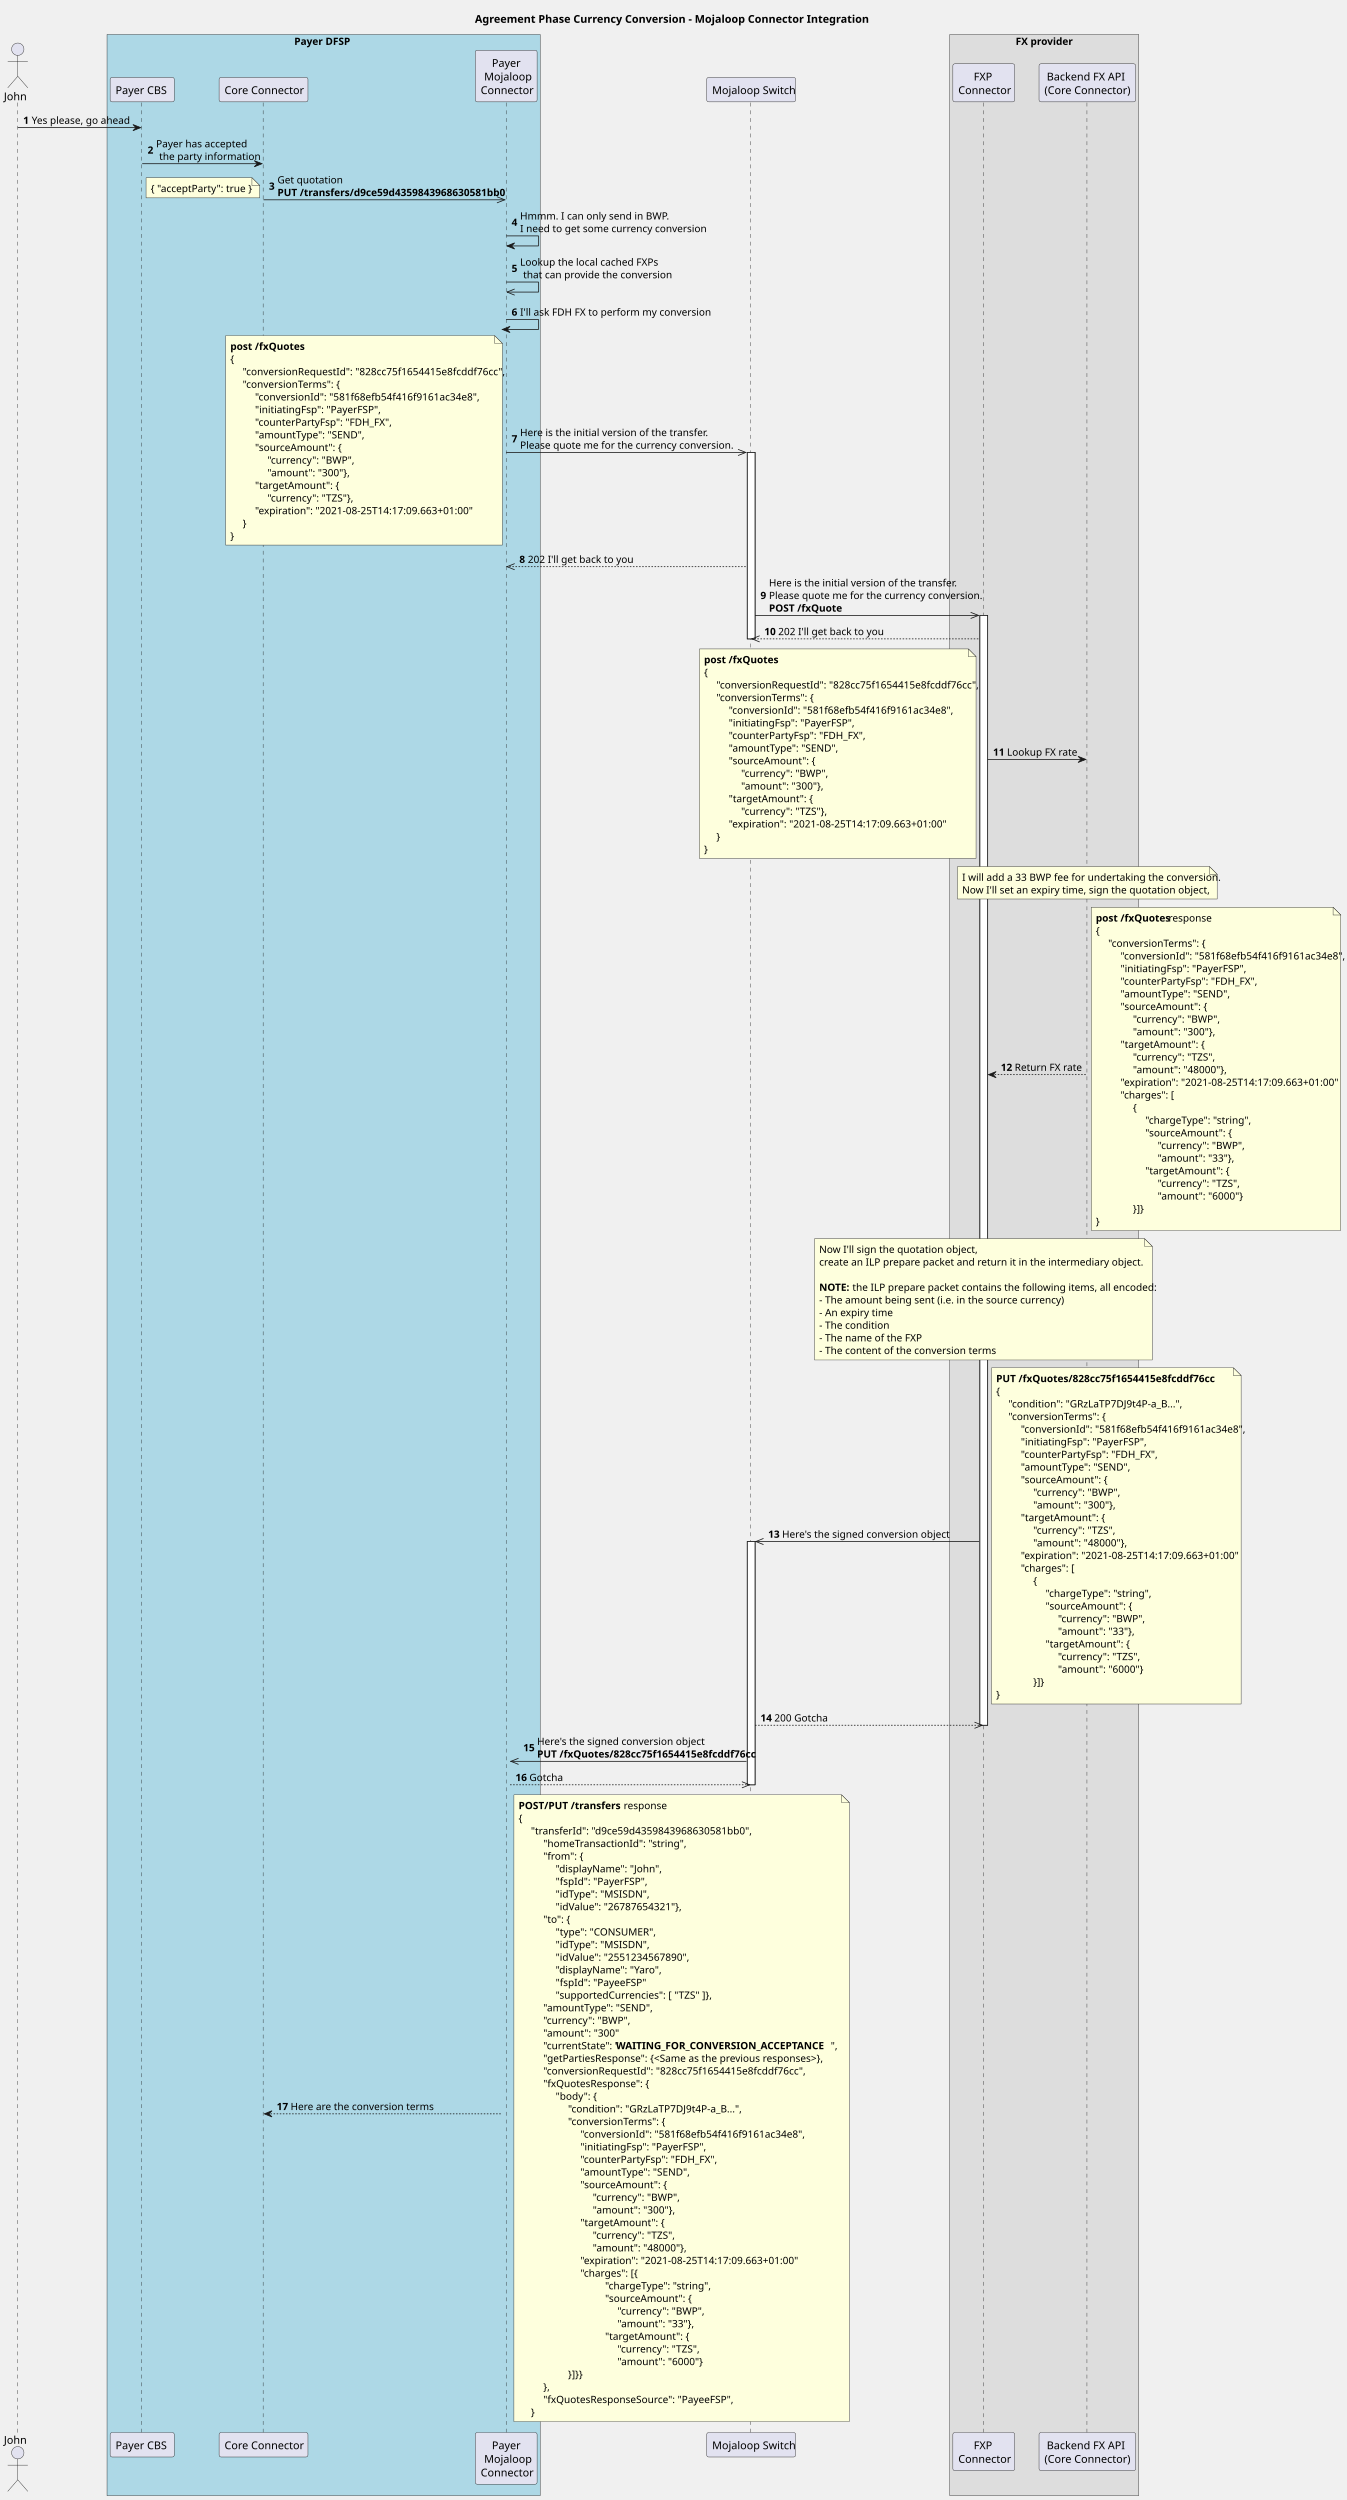
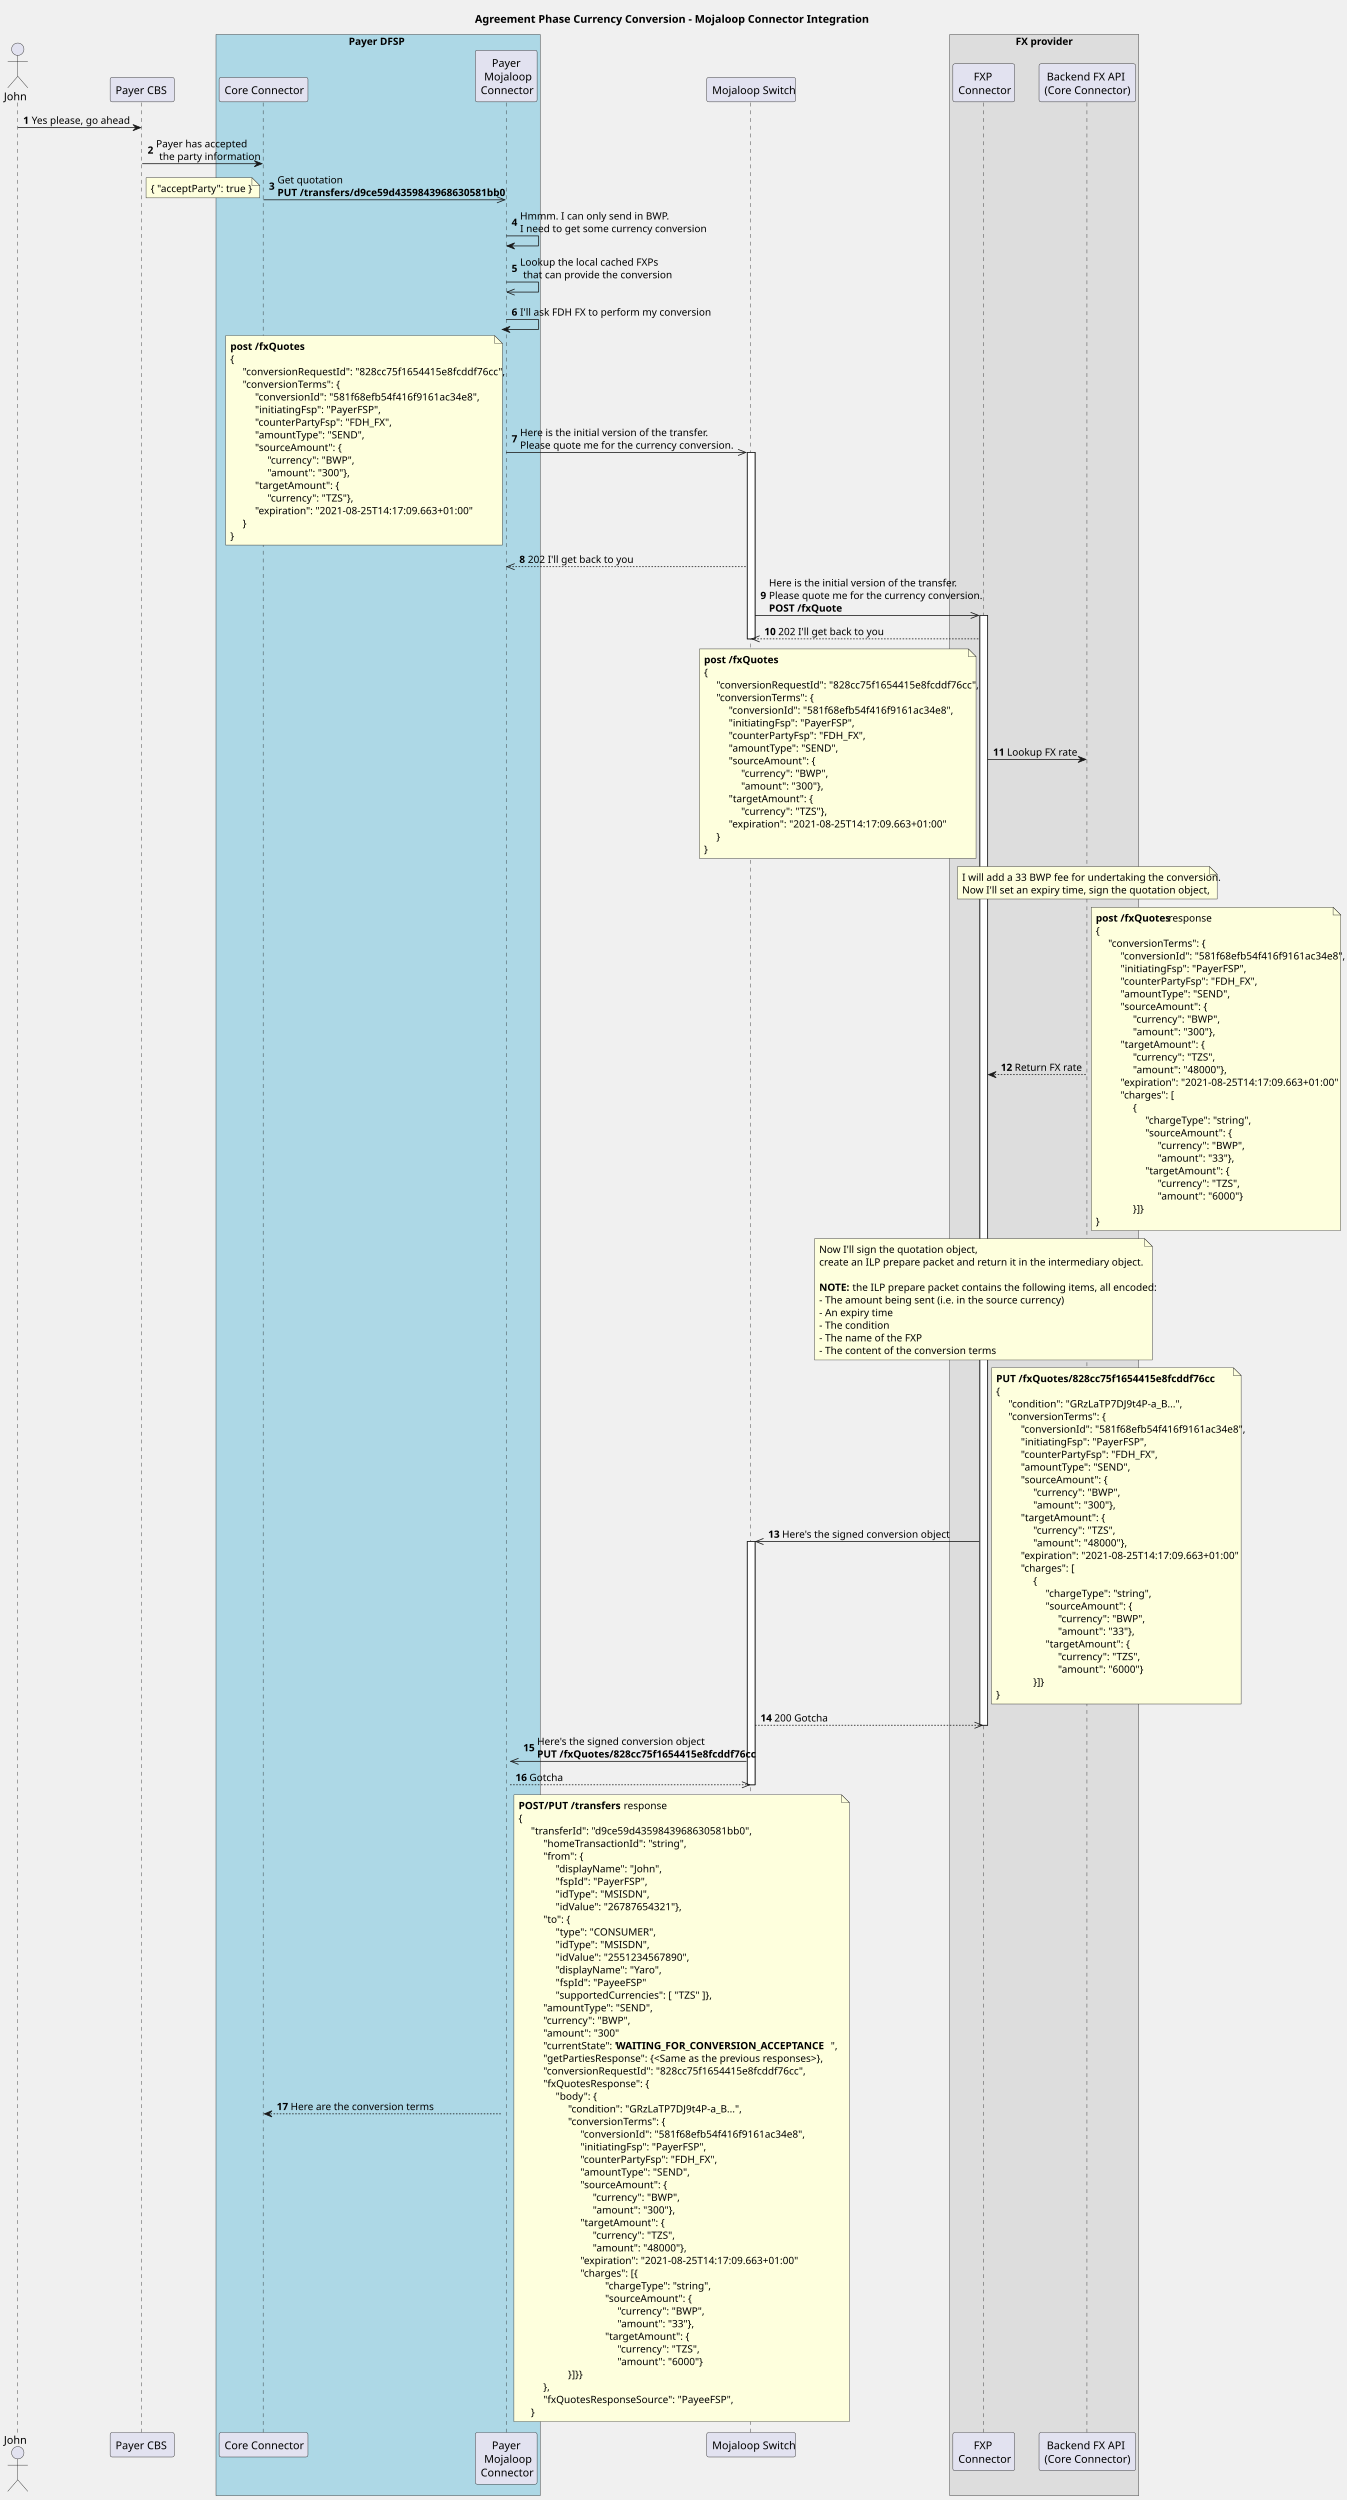
<svg xmlns="http://www.w3.org/2000/svg" contentStyleType="text/css" height="3235px" preserveAspectRatio="none" style="width:1742px;height:3235px;background:#FFFFFF;" version="1.1" viewBox="0 0 1742 3235" width="1742px" zoomAndPan="magnify">
  <defs />
  <g>
    <text fill="#000000" font-family="sans-serif" font-size="14" font-weight="bold" lengthAdjust="spacing" textLength="515" x="614.5" y="29.533">Agreement Phase Currency Conversion - Mojaloop Connector Integration</text>
-     <rect fill="#ADD8E6" height="3184.742" style="stroke:#181818;stroke-width:0.5;" width="560.5" x="138.5" y="44.609" />
-     <text fill="#000000" font-family="sans-serif" font-size="13" font-weight="bold" lengthAdjust="spacing" textLength="76" x="380.75" y="58.105">Payer DFSP</text>
+     <rect fill="#ADD8E6" height="3184.742" style="stroke:#181818;stroke-width:0.5;" width="419.5" x="279.5" y="44.609" />
+     <text fill="#000000" font-family="sans-serif" font-size="13" font-weight="bold" lengthAdjust="spacing" textLength="76" x="451.25" y="58.105">Payer DFSP</text>
    <rect fill="#DDDDDD" height="3184.742" style="stroke:#181818;stroke-width:0.5;" width="244.5" x="1229" y="44.609" />
    <text fill="#000000" font-family="sans-serif" font-size="13" font-weight="bold" lengthAdjust="spacing" textLength="74" x="1314.25" y="58.105">FX provider</text>
    <rect fill="#FFFFFF" height="241.219" style="stroke:#181818;stroke-width:1.0;" width="10" x="967" y="585.469" />
    <rect fill="#FFFFFF" height="314.801" style="stroke:#181818;stroke-width:1.0;" width="10" x="967" y="1994.715" />
    <rect fill="#FFFFFF" height="1436.125" style="stroke:#181818;stroke-width:1.0;" width="10" x="1268" y="796.336" />
    <line style="stroke:#181818;stroke-width:0.5;stroke-dasharray:5.0,5.0;" x1="23" x2="23" y1="132.789" y2="3148.742" />
    <line style="stroke:#181818;stroke-width:0.5;stroke-dasharray:5.0,5.0;" x1="183.5" x2="183.5" y1="132.789" y2="3148.742" />
    <line style="stroke:#181818;stroke-width:0.5;stroke-dasharray:5.0,5.0;" x1="340.5" x2="340.5" y1="132.789" y2="3148.742" />
    <line style="stroke:#181818;stroke-width:0.5;stroke-dasharray:5.0,5.0;" x1="655" x2="655" y1="132.789" y2="3148.742" />
    <line style="stroke:#181818;stroke-width:0.5;stroke-dasharray:5.0,5.0;" x1="971.5" x2="971.5" y1="132.789" y2="3148.742" />
    <line style="stroke:#181818;stroke-width:0.5;stroke-dasharray:5.0,5.0;" x1="1273" x2="1273" y1="132.789" y2="3148.742" />
    <line style="stroke:#181818;stroke-width:0.5;stroke-dasharray:5.0,5.0;" x1="1406.5" x2="1406.5" y1="132.789" y2="3148.742" />
    <text fill="#000000" font-family="sans-serif" font-size="14" lengthAdjust="spacing" textLength="30" x="5" y="129.713">John</text>
    <ellipse cx="23" cy="63.68" fill="#E2E2F0" rx="8" ry="8" style="stroke:#181818;stroke-width:0.5;" />
    <path d="M23,71.68 L23,98.68 M10,79.68 L36,79.68 M23,98.68 L10,113.68 M23,98.68 L36,113.68 " fill="none" style="stroke:#181818;stroke-width:0.5;" />
    <text fill="#000000" font-family="sans-serif" font-size="14" lengthAdjust="spacing" textLength="30" x="5" y="3162.275">John</text>
    <ellipse cx="23" cy="3173.852" fill="#E2E2F0" rx="8" ry="8" style="stroke:#181818;stroke-width:0.5;" />
    <path d="M23,3181.852 L23,3208.852 M10,3189.852 L36,3189.852 M23,3208.852 L10,3223.852 M23,3208.852 L36,3223.852 " fill="none" style="stroke:#181818;stroke-width:0.5;" />
    <rect fill="#E2E2F0" height="31.609" rx="2.5" ry="2.5" style="stroke:#181818;stroke-width:0.5;" width="83" x="142.5" y="100.18" />
    <text fill="#000000" font-family="sans-serif" font-size="14" lengthAdjust="spacing" textLength="69" x="149.5" y="121.713">Payer CBS</text>
    <rect fill="#E2E2F0" height="31.609" rx="2.5" ry="2.5" style="stroke:#181818;stroke-width:0.5;" width="83" x="142.5" y="3147.742" />
    <text fill="#000000" font-family="sans-serif" font-size="14" lengthAdjust="spacing" textLength="69" x="149.5" y="3169.275">Payer CBS</text>
    <rect fill="#E2E2F0" height="31.609" rx="2.5" ry="2.5" style="stroke:#181818;stroke-width:0.5;" width="115" x="283.5" y="100.18" />
    <text fill="#000000" font-family="sans-serif" font-size="14" lengthAdjust="spacing" textLength="101" x="290.5" y="121.713">Core Connector</text>
    <rect fill="#E2E2F0" height="31.609" rx="2.5" ry="2.5" style="stroke:#181818;stroke-width:0.5;" width="115" x="283.5" y="3147.742" />
    <text fill="#000000" font-family="sans-serif" font-size="14" lengthAdjust="spacing" textLength="101" x="290.5" y="3169.275">Core Connector</text>
    <rect fill="#E2E2F0" height="66.828" rx="2.5" ry="2.5" style="stroke:#181818;stroke-width:0.5;" width="80" x="615" y="64.961" />
    <text fill="#000000" font-family="sans-serif" font-size="14" lengthAdjust="spacing" textLength="37" x="636.5" y="86.494">Payer</text>
    <text fill="#000000" font-family="sans-serif" font-size="14" lengthAdjust="spacing" textLength="57" x="626.5" y="104.103">Mojaloop</text>
    <text fill="#000000" font-family="sans-serif" font-size="14" lengthAdjust="spacing" textLength="66" x="622" y="121.713">Connector</text>
    <rect fill="#E2E2F0" height="66.828" rx="2.5" ry="2.5" style="stroke:#181818;stroke-width:0.5;" width="80" x="615" y="3147.742" />
    <text fill="#000000" font-family="sans-serif" font-size="14" lengthAdjust="spacing" textLength="37" x="636.5" y="3169.275">Payer</text>
    <text fill="#000000" font-family="sans-serif" font-size="14" lengthAdjust="spacing" textLength="57" x="626.5" y="3186.885">Mojaloop</text>
    <text fill="#000000" font-family="sans-serif" font-size="14" lengthAdjust="spacing" textLength="66" x="622" y="3204.494">Connector</text>
    <rect fill="#E2E2F0" height="31.609" rx="2.5" ry="2.5" style="stroke:#181818;stroke-width:0.5;" width="115" x="914.5" y="100.18" />
    <text fill="#000000" font-family="sans-serif" font-size="14" lengthAdjust="spacing" textLength="101" x="921.5" y="121.713">Mojaloop Switch</text>
    <rect fill="#E2E2F0" height="31.609" rx="2.5" ry="2.5" style="stroke:#181818;stroke-width:0.5;" width="115" x="914.5" y="3147.742" />
    <text fill="#000000" font-family="sans-serif" font-size="14" lengthAdjust="spacing" textLength="101" x="921.5" y="3169.275">Mojaloop Switch</text>
    <rect fill="#E2E2F0" height="49.219" rx="2.5" ry="2.5" style="stroke:#181818;stroke-width:0.5;" width="80" x="1233" y="82.57" />
    <text fill="#000000" font-family="sans-serif" font-size="14" lengthAdjust="spacing" textLength="26" x="1260" y="104.103">FXP</text>
    <text fill="#000000" font-family="sans-serif" font-size="14" lengthAdjust="spacing" textLength="66" x="1240" y="121.713">Connector</text>
    <rect fill="#E2E2F0" height="49.219" rx="2.5" ry="2.5" style="stroke:#181818;stroke-width:0.5;" width="80" x="1233" y="3147.742" />
    <text fill="#000000" font-family="sans-serif" font-size="14" lengthAdjust="spacing" textLength="26" x="1260" y="3169.275">FXP</text>
    <text fill="#000000" font-family="sans-serif" font-size="14" lengthAdjust="spacing" textLength="66" x="1240" y="3186.885">Connector</text>
    <rect fill="#E2E2F0" height="49.219" rx="2.5" ry="2.5" style="stroke:#181818;stroke-width:0.5;" width="125" x="1344.5" y="82.57" />
    <text fill="#000000" font-family="sans-serif" font-size="14" lengthAdjust="spacing" textLength="101" x="1354.5" y="104.103">Backend FX API</text>
    <text fill="#000000" font-family="sans-serif" font-size="14" lengthAdjust="spacing" textLength="111" x="1351.5" y="121.713">(Core Connector)</text>
    <rect fill="#E2E2F0" height="49.219" rx="2.5" ry="2.5" style="stroke:#181818;stroke-width:0.5;" width="125" x="1344.5" y="3147.742" />
    <text fill="#000000" font-family="sans-serif" font-size="14" lengthAdjust="spacing" textLength="101" x="1354.5" y="3169.275">Backend FX API</text>
    <text fill="#000000" font-family="sans-serif" font-size="14" lengthAdjust="spacing" textLength="111" x="1351.5" y="3186.885">(Core Connector)</text>
    <rect fill="#FFFFFF" height="241.219" style="stroke:#181818;stroke-width:1.0;" width="10" x="967" y="585.469" />
    <rect fill="#FFFFFF" height="314.801" style="stroke:#181818;stroke-width:1.0;" width="10" x="967" y="1994.715" />
    <rect fill="#FFFFFF" height="1436.125" style="stroke:#181818;stroke-width:1.0;" width="10" x="1268" y="796.336" />
    <polygon fill="#181818" points="172,161.141,182,165.141,172,169.141,176,165.141" style="stroke:#181818;stroke-width:1.0;" />
    <line style="stroke:#181818;stroke-width:1.0;" x1="23" x2="178" y1="165.141" y2="165.141" />
    <text fill="#000000" font-family="sans-serif" font-size="13" font-weight="bold" lengthAdjust="spacing" textLength="7" x="30" y="160.284">1</text>
    <text fill="#000000" font-family="sans-serif" font-size="13" lengthAdjust="spacing" textLength="126" x="41" y="160.284">Yes please, go ahead</text>
    <polygon fill="#181818" points="329,207.844,339,211.844,329,215.844,333,211.844" style="stroke:#181818;stroke-width:1.0;" />
    <line style="stroke:#181818;stroke-width:1.0;" x1="184" x2="335" y1="211.844" y2="211.844" />
    <text fill="#000000" font-family="sans-serif" font-size="13" font-weight="bold" lengthAdjust="spacing" textLength="7" x="191" y="198.811">2</text>
    <text fill="#000000" font-family="sans-serif" font-size="13" lengthAdjust="spacing" textLength="116" x="202" y="190.636">Payer has accepted</text>
    <text fill="#000000" font-family="sans-serif" font-size="13" lengthAdjust="spacing" textLength="118" x="206" y="206.987">the party information</text>
    <line style="stroke:#181818;stroke-width:1.0;" x1="653" x2="643" y1="258.547" y2="254.547" />
    <line style="stroke:#181818;stroke-width:1.0;" x1="653" x2="643" y1="258.547" y2="262.547" />
    <line style="stroke:#181818;stroke-width:1.0;" x1="341" x2="654" y1="258.547" y2="258.547" />
    <text fill="#000000" font-family="sans-serif" font-size="13" font-weight="bold" lengthAdjust="spacing" textLength="7" x="348" y="245.515">3</text>
    <text fill="#000000" font-family="sans-serif" font-size="13" lengthAdjust="spacing" textLength="78" x="359" y="237.339">Get quotation</text>
    <text fill="#000000" font-family="sans-serif" font-size="13" font-weight="bold" lengthAdjust="spacing" textLength="279" x="359" y="253.69">PUT /transfers/d9ce59d4359843968630581bb0</text>
    <path d="M189,230.019 L189,256.019 L336,256.019 L336,240.019 L326,230.019 L189,230.019 " fill="#FEFFDD" style="stroke:#181818;stroke-width:0.5;" />
    <path d="M326,230.019 L326,240.019 L336,240.019 L326,230.019 " fill="#FEFFDD" style="stroke:#181818;stroke-width:0.5;" />
    <text fill="#000000" font-family="sans-serif" font-size="13" lengthAdjust="spacing" textLength="126" x="195" y="248.515">{ "acceptParty": true }</text>
    <line style="stroke:#181818;stroke-width:1.0;" x1="655" x2="697" y1="305.25" y2="305.25" />
    <line style="stroke:#181818;stroke-width:1.0;" x1="697" x2="697" y1="305.25" y2="318.25" />
    <line style="stroke:#181818;stroke-width:1.0;" x1="656" x2="697" y1="318.25" y2="318.25" />
    <polygon fill="#181818" points="666,314.25,656,318.25,666,322.25,662,318.25" style="stroke:#181818;stroke-width:1.0;" />
    <text fill="#000000" font-family="sans-serif" font-size="13" font-weight="bold" lengthAdjust="spacing" textLength="7" x="662" y="292.218">4</text>
    <text fill="#000000" font-family="sans-serif" font-size="13" lengthAdjust="spacing" textLength="191" x="673" y="284.042">Hmmm. I can only send in BWP.</text>
    <text fill="#000000" font-family="sans-serif" font-size="13" lengthAdjust="spacing" textLength="227" x="673" y="300.394">I need to get some currency conversion</text>
    <line style="stroke:#181818;stroke-width:1.0;" x1="655" x2="697" y1="364.953" y2="364.953" />
    <line style="stroke:#181818;stroke-width:1.0;" x1="697" x2="697" y1="364.953" y2="377.953" />
    <line style="stroke:#181818;stroke-width:1.0;" x1="656" x2="697" y1="377.953" y2="377.953" />
    <line style="stroke:#181818;stroke-width:1.0;" x1="656" x2="666" y1="377.953" y2="373.953" />
    <line style="stroke:#181818;stroke-width:1.0;" x1="656" x2="666" y1="377.953" y2="381.953" />
    <text fill="#000000" font-family="sans-serif" font-size="13" font-weight="bold" lengthAdjust="spacing" textLength="7" x="662" y="351.921">5</text>
    <text fill="#000000" font-family="sans-serif" font-size="13" lengthAdjust="spacing" textLength="176" x="673" y="343.745">Lookup the local cached FXPs</text>
    <text fill="#000000" font-family="sans-serif" font-size="13" lengthAdjust="spacing" textLength="178" x="677" y="360.097">that can provide the conversion</text>
    <line style="stroke:#181818;stroke-width:1.0;" x1="655" x2="697" y1="413.305" y2="413.305" />
    <line style="stroke:#181818;stroke-width:1.0;" x1="697" x2="697" y1="413.305" y2="426.305" />
    <line style="stroke:#181818;stroke-width:1.0;" x1="650" x2="697" y1="426.305" y2="426.305" />
    <polygon fill="#181818" points="660,422.305,650,426.305,660,430.305,656,426.305" style="stroke:#181818;stroke-width:1.0;" />
    <text fill="#000000" font-family="sans-serif" font-size="13" font-weight="bold" lengthAdjust="spacing" textLength="7" x="662" y="408.448">6</text>
    <text fill="#000000" font-family="sans-serif" font-size="13" lengthAdjust="spacing" textLength="234" x="673" y="408.448">I'll ask FDH FX to perform my conversion</text>
    <line style="stroke:#181818;stroke-width:1.0;" x1="965" x2="955" y1="585.469" y2="581.469" />
    <line style="stroke:#181818;stroke-width:1.0;" x1="965" x2="955" y1="585.469" y2="589.469" />
    <line style="stroke:#181818;stroke-width:1.0;" x1="655" x2="966" y1="585.469" y2="585.469" />
    <text fill="#000000" font-family="sans-serif" font-size="13" font-weight="bold" lengthAdjust="spacing" textLength="7" x="662" y="572.437">7</text>
    <text fill="#000000" font-family="sans-serif" font-size="13" lengthAdjust="spacing" textLength="228" x="673" y="564.261">Here is the initial version of the transfer.</text>
    <text fill="#000000" font-family="sans-serif" font-size="13" lengthAdjust="spacing" textLength="261" x="673" y="580.612">Please quote me for the currency conversion.</text>
    <path d="M292,434.305 L292,705.305 L650,705.305 L650,444.305 L640,434.305 L292,434.305 " fill="#FEFFDD" style="stroke:#181818;stroke-width:0.5;" />
    <path d="M640,434.305 L640,444.305 L650,444.305 L640,434.305 " fill="#FEFFDD" style="stroke:#181818;stroke-width:0.5;" />
    <text fill="#000000" font-family="sans-serif" font-size="13" font-weight="bold" lengthAdjust="spacing" textLength="90" x="298" y="452.8">post /fxQuotes</text>
    <text fill="#000000" font-family="sans-serif" font-size="13" lengthAdjust="spacing" textLength="4" x="298" y="469.151">{</text>
    <text fill="#000000" font-family="sans-serif" font-size="13" lengthAdjust="spacing" textLength="321" x="314" y="485.503">"conversionRequestId": "828cc75f1654415e8fcddf76cc",</text>
    <text fill="#000000" font-family="sans-serif" font-size="13" lengthAdjust="spacing" textLength="119" x="314" y="501.854">"conversionTerms": {</text>
    <text fill="#000000" font-family="sans-serif" font-size="13" lengthAdjust="spacing" textLength="269" x="330" y="518.206">"conversionId": "581f68efb54f416f9161ac34e8",</text>
    <text fill="#000000" font-family="sans-serif" font-size="13" lengthAdjust="spacing" textLength="162" x="330" y="534.558">"initiatingFsp": "PayerFSP",</text>
    <text fill="#000000" font-family="sans-serif" font-size="13" lengthAdjust="spacing" textLength="176" x="330" y="550.909">"counterPartyFsp": "FDH_FX",</text>
    <text fill="#000000" font-family="sans-serif" font-size="13" lengthAdjust="spacing" textLength="139" x="330" y="567.261">"amountType": "SEND",</text>
    <text fill="#000000" font-family="sans-serif" font-size="13" lengthAdjust="spacing" textLength="106" x="330" y="583.612">"sourceAmount": {</text>
    <text fill="#000000" font-family="sans-serif" font-size="13" lengthAdjust="spacing" textLength="113" x="346" y="599.964">"currency": "BWP",</text>
    <text fill="#000000" font-family="sans-serif" font-size="13" lengthAdjust="spacing" textLength="100" x="346" y="616.315">"amount": "300"},</text>
    <text fill="#000000" font-family="sans-serif" font-size="13" lengthAdjust="spacing" textLength="100" x="330" y="632.667">"targetAmount": {</text>
    <text fill="#000000" font-family="sans-serif" font-size="13" lengthAdjust="spacing" textLength="109" x="346" y="649.019">"currency": "TZS"},</text>
    <text fill="#000000" font-family="sans-serif" font-size="13" lengthAdjust="spacing" textLength="270" x="330" y="665.37">"expiration": "2021-08-25T14:17:09.663+01:00"</text>
    <text fill="#000000" font-family="sans-serif" font-size="13" lengthAdjust="spacing" textLength="4" x="314" y="681.722">}</text>
    <text fill="#000000" font-family="sans-serif" font-size="13" lengthAdjust="spacing" textLength="4" x="298" y="698.073">}</text>
    <line style="stroke:#181818;stroke-width:1.0;" x1="656" x2="666" y1="733.281" y2="729.281" />
    <line style="stroke:#181818;stroke-width:1.0;" x1="656" x2="666" y1="733.281" y2="737.281" />
    <line style="stroke:#181818;stroke-width:1.0;stroke-dasharray:2.0,2.0;" x1="655" x2="966" y1="733.281" y2="733.281" />
    <text fill="#000000" font-family="sans-serif" font-size="13" font-weight="bold" lengthAdjust="spacing" textLength="7" x="672" y="728.425">8</text>
    <text fill="#000000" font-family="sans-serif" font-size="13" lengthAdjust="spacing" textLength="130" x="683" y="728.425">202 I'll get back to you</text>
    <line style="stroke:#181818;stroke-width:1.0;" x1="1266" x2="1256" y1="796.336" y2="792.336" />
    <line style="stroke:#181818;stroke-width:1.0;" x1="1266" x2="1256" y1="796.336" y2="800.336" />
    <line style="stroke:#181818;stroke-width:1.0;" x1="977" x2="1267" y1="796.336" y2="796.336" />
    <text fill="#000000" font-family="sans-serif" font-size="13" font-weight="bold" lengthAdjust="spacing" textLength="7" x="984" y="775.128">9</text>
    <text fill="#000000" font-family="sans-serif" font-size="13" lengthAdjust="spacing" textLength="228" x="995" y="758.776">Here is the initial version of the transfer.</text>
    <text fill="#000000" font-family="sans-serif" font-size="13" lengthAdjust="spacing" textLength="261" x="995" y="775.128">Please quote me for the currency conversion.</text>
    <text fill="#000000" font-family="sans-serif" font-size="13" font-weight="bold" lengthAdjust="spacing" textLength="94" x="995" y="791.48">POST /fxQuote</text>
    <line style="stroke:#181818;stroke-width:1.0;" x1="973" x2="983" y1="826.688" y2="822.688" />
    <line style="stroke:#181818;stroke-width:1.0;" x1="973" x2="983" y1="826.688" y2="830.688" />
    <line style="stroke:#181818;stroke-width:1.0;stroke-dasharray:2.0,2.0;" x1="972" x2="1267" y1="826.688" y2="826.688" />
    <text fill="#000000" font-family="sans-serif" font-size="13" font-weight="bold" lengthAdjust="spacing" textLength="14" x="989" y="821.831">10</text>
    <text fill="#000000" font-family="sans-serif" font-size="13" lengthAdjust="spacing" textLength="130" x="1007" y="821.831">202 I'll get back to you</text>
    <polygon fill="#181818" points="1395,978.676,1405,982.676,1395,986.676,1399,982.676" style="stroke:#181818;stroke-width:1.0;" />
    <line style="stroke:#181818;stroke-width:1.0;" x1="1278" x2="1401" y1="982.676" y2="982.676" />
    <text fill="#000000" font-family="sans-serif" font-size="13" font-weight="bold" lengthAdjust="spacing" textLength="14" x="1285" y="977.819">11</text>
    <text fill="#000000" font-family="sans-serif" font-size="13" lengthAdjust="spacing" textLength="87" x="1303" y="977.819">Lookup FX rate</text>
    <path d="M905,839.688 L905,1110.688 L1263,1110.688 L1263,849.688 L1253,839.688 L905,839.688 " fill="#FEFFDD" style="stroke:#181818;stroke-width:0.5;" />
    <path d="M1253,839.688 L1253,849.688 L1263,849.688 L1253,839.688 " fill="#FEFFDD" style="stroke:#181818;stroke-width:0.5;" />
    <text fill="#000000" font-family="sans-serif" font-size="13" font-weight="bold" lengthAdjust="spacing" textLength="90" x="911" y="858.183">post /fxQuotes</text>
    <text fill="#000000" font-family="sans-serif" font-size="13" lengthAdjust="spacing" textLength="4" x="911" y="874.534">{</text>
    <text fill="#000000" font-family="sans-serif" font-size="13" lengthAdjust="spacing" textLength="321" x="927" y="890.886">"conversionRequestId": "828cc75f1654415e8fcddf76cc",</text>
    <text fill="#000000" font-family="sans-serif" font-size="13" lengthAdjust="spacing" textLength="119" x="927" y="907.237">"conversionTerms": {</text>
    <text fill="#000000" font-family="sans-serif" font-size="13" lengthAdjust="spacing" textLength="269" x="943" y="923.589">"conversionId": "581f68efb54f416f9161ac34e8",</text>
    <text fill="#000000" font-family="sans-serif" font-size="13" lengthAdjust="spacing" textLength="162" x="943" y="939.94">"initiatingFsp": "PayerFSP",</text>
    <text fill="#000000" font-family="sans-serif" font-size="13" lengthAdjust="spacing" textLength="176" x="943" y="956.292">"counterPartyFsp": "FDH_FX",</text>
    <text fill="#000000" font-family="sans-serif" font-size="13" lengthAdjust="spacing" textLength="139" x="943" y="972.644">"amountType": "SEND",</text>
    <text fill="#000000" font-family="sans-serif" font-size="13" lengthAdjust="spacing" textLength="106" x="943" y="988.995">"sourceAmount": {</text>
    <text fill="#000000" font-family="sans-serif" font-size="13" lengthAdjust="spacing" textLength="113" x="959" y="1005.347">"currency": "BWP",</text>
    <text fill="#000000" font-family="sans-serif" font-size="13" lengthAdjust="spacing" textLength="100" x="959" y="1021.698">"amount": "300"},</text>
    <text fill="#000000" font-family="sans-serif" font-size="13" lengthAdjust="spacing" textLength="100" x="943" y="1038.05">"targetAmount": {</text>
    <text fill="#000000" font-family="sans-serif" font-size="13" lengthAdjust="spacing" textLength="109" x="959" y="1054.401">"currency": "TZS"},</text>
    <text fill="#000000" font-family="sans-serif" font-size="13" lengthAdjust="spacing" textLength="270" x="943" y="1070.753">"expiration": "2021-08-25T14:17:09.663+01:00"</text>
    <text fill="#000000" font-family="sans-serif" font-size="13" lengthAdjust="spacing" textLength="4" x="927" y="1087.104">}</text>
    <text fill="#000000" font-family="sans-serif" font-size="13" lengthAdjust="spacing" textLength="4" x="911" y="1103.456">}</text>
    <path d="M1239,1121.312 L1239,1163.312 L1575,1163.312 L1575,1131.312 L1565,1121.312 L1239,1121.312 " fill="#FEFFDD" style="stroke:#181818;stroke-width:0.5;" />
    <path d="M1565,1121.312 L1565,1131.312 L1575,1131.312 L1565,1121.312 " fill="#FEFFDD" style="stroke:#181818;stroke-width:0.5;" />
    <text fill="#000000" font-family="sans-serif" font-size="13" lengthAdjust="spacing" textLength="315" x="1245" y="1139.808">I will add a 33 BWP fee for undertaking the conversion.</text>
    <text fill="#000000" font-family="sans-serif" font-size="13" lengthAdjust="spacing" textLength="302" x="1245" y="1156.159">Now I'll set an expiry time, sign the quotation object,</text>
    <polygon fill="#181818" points="1289,1386.586,1279,1390.586,1289,1394.586,1285,1390.586" style="stroke:#181818;stroke-width:1.0;" />
    <line style="stroke:#181818;stroke-width:1.0;stroke-dasharray:2.0,2.0;" x1="1283" x2="1406" y1="1390.586" y2="1390.586" />
    <text fill="#000000" font-family="sans-serif" font-size="13" font-weight="bold" lengthAdjust="spacing" textLength="14" x="1295" y="1385.729">12</text>
    <text fill="#000000" font-family="sans-serif" font-size="13" lengthAdjust="spacing" textLength="83" x="1313" y="1385.729">Return FX rate</text>
    <path d="M1412,1174.016 L1412,1592.016 L1735,1592.016 L1735,1184.016 L1725,1174.016 L1412,1174.016 " fill="#FEFFDD" style="stroke:#181818;stroke-width:0.5;" />
    <path d="M1725,1174.016 L1725,1184.016 L1735,1184.016 L1725,1174.016 " fill="#FEFFDD" style="stroke:#181818;stroke-width:0.5;" />
    <text fill="#000000" font-family="sans-serif" font-size="13" font-weight="bold" lengthAdjust="spacing" textLength="90" x="1418" y="1192.511">post /fxQuotes</text>
    <text fill="#000000" font-family="sans-serif" font-size="13" lengthAdjust="spacing" textLength="53" x="1512" y="1192.511">response</text>
    <text fill="#000000" font-family="sans-serif" font-size="13" lengthAdjust="spacing" textLength="4" x="1418" y="1208.862">{</text>
    <text fill="#000000" font-family="sans-serif" font-size="13" lengthAdjust="spacing" textLength="119" x="1434" y="1225.214">"conversionTerms": {</text>
    <text fill="#000000" font-family="sans-serif" font-size="13" lengthAdjust="spacing" textLength="269" x="1450" y="1241.565">"conversionId": "581f68efb54f416f9161ac34e8",</text>
    <text fill="#000000" font-family="sans-serif" font-size="13" lengthAdjust="spacing" textLength="162" x="1450" y="1257.917">"initiatingFsp": "PayerFSP",</text>
    <text fill="#000000" font-family="sans-serif" font-size="13" lengthAdjust="spacing" textLength="176" x="1450" y="1274.269">"counterPartyFsp": "FDH_FX",</text>
    <text fill="#000000" font-family="sans-serif" font-size="13" lengthAdjust="spacing" textLength="139" x="1450" y="1290.62">"amountType": "SEND",</text>
    <text fill="#000000" font-family="sans-serif" font-size="13" lengthAdjust="spacing" textLength="106" x="1450" y="1306.972">"sourceAmount": {</text>
    <text fill="#000000" font-family="sans-serif" font-size="13" lengthAdjust="spacing" textLength="113" x="1466" y="1323.323">"currency": "BWP",</text>
    <text fill="#000000" font-family="sans-serif" font-size="13" lengthAdjust="spacing" textLength="100" x="1466" y="1339.675">"amount": "300"},</text>
    <text fill="#000000" font-family="sans-serif" font-size="13" lengthAdjust="spacing" textLength="100" x="1450" y="1356.026">"targetAmount": {</text>
    <text fill="#000000" font-family="sans-serif" font-size="13" lengthAdjust="spacing" textLength="105" x="1466" y="1372.378">"currency": "TZS",</text>
    <text fill="#000000" font-family="sans-serif" font-size="13" lengthAdjust="spacing" textLength="114" x="1466" y="1388.729">"amount": "48000"},</text>
    <text fill="#000000" font-family="sans-serif" font-size="13" lengthAdjust="spacing" textLength="270" x="1450" y="1405.081">"expiration": "2021-08-25T14:17:09.663+01:00"</text>
    <text fill="#000000" font-family="sans-serif" font-size="13" lengthAdjust="spacing" textLength="68" x="1450" y="1421.433">"charges": [</text>
    <text fill="#000000" font-family="sans-serif" font-size="13" lengthAdjust="spacing" textLength="4" x="1466" y="1437.784">{</text>
    <text fill="#000000" font-family="sans-serif" font-size="13" lengthAdjust="spacing" textLength="131" x="1482" y="1454.136">"chargeType": "string",</text>
    <text fill="#000000" font-family="sans-serif" font-size="13" lengthAdjust="spacing" textLength="106" x="1482" y="1470.487">"sourceAmount": {</text>
    <text fill="#000000" font-family="sans-serif" font-size="13" lengthAdjust="spacing" textLength="113" x="1498" y="1486.839">"currency": "BWP",</text>
    <text fill="#000000" font-family="sans-serif" font-size="13" lengthAdjust="spacing" textLength="93" x="1498" y="1503.19">"amount": "33"},</text>
    <text fill="#000000" font-family="sans-serif" font-size="13" lengthAdjust="spacing" textLength="100" x="1482" y="1519.542">"targetAmount": {</text>
    <text fill="#000000" font-family="sans-serif" font-size="13" lengthAdjust="spacing" textLength="105" x="1498" y="1535.894">"currency": "TZS",</text>
    <text fill="#000000" font-family="sans-serif" font-size="13" lengthAdjust="spacing" textLength="103" x="1498" y="1552.245">"amount": "6000"}</text>
    <text fill="#000000" font-family="sans-serif" font-size="13" lengthAdjust="spacing" textLength="12" x="1466" y="1568.597">}]}</text>
    <text fill="#000000" font-family="sans-serif" font-size="13" lengthAdjust="spacing" textLength="4" x="1418" y="1584.948">}</text>
    <path d="M1054,1602.805 L1054,1759.805 L1491,1759.805 L1491,1612.805 L1481,1602.805 L1054,1602.805 " fill="#FEFFDD" style="stroke:#181818;stroke-width:0.5;" />
    <path d="M1481,1602.805 L1481,1612.805 L1491,1612.805 L1481,1602.805 " fill="#FEFFDD" style="stroke:#181818;stroke-width:0.5;" />
    <text fill="#000000" font-family="sans-serif" font-size="13" lengthAdjust="spacing" textLength="190" x="1060" y="1621.3">Now I'll sign the quotation object,</text>
    <text fill="#000000" font-family="sans-serif" font-size="13" lengthAdjust="spacing" textLength="394" x="1060" y="1637.651">create an ILP prepare packet and return it in the intermediary object.</text>
    <text fill="#000000" font-family="sans-serif" font-size="13" lengthAdjust="spacing" textLength="4" x="1060" y="1654.003"> </text>
    <text fill="#000000" font-family="sans-serif" font-size="13" font-weight="bold" lengthAdjust="spacing" textLength="39" x="1060" y="1670.354">NOTE:</text>
    <text fill="#000000" font-family="sans-serif" font-size="13" lengthAdjust="spacing" textLength="373" x="1103" y="1670.354">the ILP prepare packet contains the following items, all encoded:</text>
    <text fill="#000000" font-family="sans-serif" font-size="13" lengthAdjust="spacing" textLength="303" x="1060" y="1686.706">- The amount being sent (i.e. in the source currency)</text>
    <text fill="#000000" font-family="sans-serif" font-size="13" lengthAdjust="spacing" textLength="92" x="1060" y="1703.058">- An expiry time</text>
    <text fill="#000000" font-family="sans-serif" font-size="13" lengthAdjust="spacing" textLength="85" x="1060" y="1719.409">- The condition</text>
    <text fill="#000000" font-family="sans-serif" font-size="13" lengthAdjust="spacing" textLength="129" x="1060" y="1735.761">- The name of the FXP</text>
    <text fill="#000000" font-family="sans-serif" font-size="13" lengthAdjust="spacing" textLength="214" x="1060" y="1752.112">- The content of the conversion terms</text>
    <line style="stroke:#181818;stroke-width:1.0;" x1="978" x2="988" y1="1994.715" y2="1990.715" />
    <line style="stroke:#181818;stroke-width:1.0;" x1="978" x2="988" y1="1994.715" y2="1998.715" />
    <line style="stroke:#181818;stroke-width:1.0;" x1="977" x2="1267" y1="1994.715" y2="1994.715" />
    <text fill="#000000" font-family="sans-serif" font-size="13" font-weight="bold" lengthAdjust="spacing" textLength="14" x="994" y="1989.858">13</text>
    <text fill="#000000" font-family="sans-serif" font-size="13" lengthAdjust="spacing" textLength="204" x="1012" y="1989.858">Here's the signed conversion object</text>
    <path d="M1283,1769.969 L1283,2204.969 L1606,2204.969 L1606,1779.969 L1596,1769.969 L1283,1769.969 " fill="#FEFFDD" style="stroke:#181818;stroke-width:0.5;" />
    <path d="M1596,1769.969 L1596,1779.969 L1606,1779.969 L1596,1769.969 " fill="#FEFFDD" style="stroke:#181818;stroke-width:0.5;" />
    <text fill="#000000" font-family="sans-serif" font-size="13" font-weight="bold" lengthAdjust="spacing" textLength="270" x="1289" y="1788.464">PUT /fxQuotes/828cc75f1654415e8fcddf76cc</text>
    <text fill="#000000" font-family="sans-serif" font-size="13" lengthAdjust="spacing" textLength="4" x="1289" y="1804.815">{</text>
    <text fill="#000000" font-family="sans-serif" font-size="13" lengthAdjust="spacing" textLength="228" x="1305" y="1821.167">"condition": "GRzLaTP7DJ9t4P-a_B...",</text>
    <text fill="#000000" font-family="sans-serif" font-size="13" lengthAdjust="spacing" textLength="119" x="1305" y="1837.519">"conversionTerms": {</text>
    <text fill="#000000" font-family="sans-serif" font-size="13" lengthAdjust="spacing" textLength="269" x="1321" y="1853.87">"conversionId": "581f68efb54f416f9161ac34e8",</text>
    <text fill="#000000" font-family="sans-serif" font-size="13" lengthAdjust="spacing" textLength="162" x="1321" y="1870.222">"initiatingFsp": "PayerFSP",</text>
    <text fill="#000000" font-family="sans-serif" font-size="13" lengthAdjust="spacing" textLength="176" x="1321" y="1886.573">"counterPartyFsp": "FDH_FX",</text>
    <text fill="#000000" font-family="sans-serif" font-size="13" lengthAdjust="spacing" textLength="139" x="1321" y="1902.925">"amountType": "SEND",</text>
    <text fill="#000000" font-family="sans-serif" font-size="13" lengthAdjust="spacing" textLength="106" x="1321" y="1919.276">"sourceAmount": {</text>
    <text fill="#000000" font-family="sans-serif" font-size="13" lengthAdjust="spacing" textLength="113" x="1337" y="1935.628">"currency": "BWP",</text>
    <text fill="#000000" font-family="sans-serif" font-size="13" lengthAdjust="spacing" textLength="100" x="1337" y="1951.979">"amount": "300"},</text>
    <text fill="#000000" font-family="sans-serif" font-size="13" lengthAdjust="spacing" textLength="100" x="1321" y="1968.331">"targetAmount": {</text>
    <text fill="#000000" font-family="sans-serif" font-size="13" lengthAdjust="spacing" textLength="105" x="1337" y="1984.683">"currency": "TZS",</text>
    <text fill="#000000" font-family="sans-serif" font-size="13" lengthAdjust="spacing" textLength="114" x="1337" y="2001.034">"amount": "48000"},</text>
    <text fill="#000000" font-family="sans-serif" font-size="13" lengthAdjust="spacing" textLength="270" x="1321" y="2017.386">"expiration": "2021-08-25T14:17:09.663+01:00"</text>
    <text fill="#000000" font-family="sans-serif" font-size="13" lengthAdjust="spacing" textLength="68" x="1321" y="2033.737">"charges": [</text>
    <text fill="#000000" font-family="sans-serif" font-size="13" lengthAdjust="spacing" textLength="4" x="1337" y="2050.089">{</text>
    <text fill="#000000" font-family="sans-serif" font-size="13" lengthAdjust="spacing" textLength="131" x="1353" y="2066.44">"chargeType": "string",</text>
    <text fill="#000000" font-family="sans-serif" font-size="13" lengthAdjust="spacing" textLength="106" x="1353" y="2082.792">"sourceAmount": {</text>
    <text fill="#000000" font-family="sans-serif" font-size="13" lengthAdjust="spacing" textLength="113" x="1369" y="2099.144">"currency": "BWP",</text>
    <text fill="#000000" font-family="sans-serif" font-size="13" lengthAdjust="spacing" textLength="93" x="1369" y="2115.495">"amount": "33"},</text>
    <text fill="#000000" font-family="sans-serif" font-size="13" lengthAdjust="spacing" textLength="100" x="1353" y="2131.847">"targetAmount": {</text>
    <text fill="#000000" font-family="sans-serif" font-size="13" lengthAdjust="spacing" textLength="105" x="1369" y="2148.198">"currency": "TZS",</text>
    <text fill="#000000" font-family="sans-serif" font-size="13" lengthAdjust="spacing" textLength="103" x="1369" y="2164.55">"amount": "6000"}</text>
    <text fill="#000000" font-family="sans-serif" font-size="13" lengthAdjust="spacing" textLength="12" x="1337" y="2180.901">}]}</text>
    <text fill="#000000" font-family="sans-serif" font-size="13" lengthAdjust="spacing" textLength="4" x="1289" y="2197.253">}</text>
    <line style="stroke:#181818;stroke-width:1.0;" x1="1271" x2="1261" y1="2232.461" y2="2228.461" />
    <line style="stroke:#181818;stroke-width:1.0;" x1="1271" x2="1261" y1="2232.461" y2="2236.461" />
    <line style="stroke:#181818;stroke-width:1.0;stroke-dasharray:2.0,2.0;" x1="977" x2="1272" y1="2232.461" y2="2232.461" />
    <text fill="#000000" font-family="sans-serif" font-size="13" font-weight="bold" lengthAdjust="spacing" textLength="14" x="984" y="2227.604">14</text>
    <text fill="#000000" font-family="sans-serif" font-size="13" lengthAdjust="spacing" textLength="67" x="1002" y="2227.604">200 Gotcha</text>
    <line style="stroke:#181818;stroke-width:1.0;" x1="661" x2="671" y1="2279.164" y2="2275.164" />
    <line style="stroke:#181818;stroke-width:1.0;" x1="661" x2="671" y1="2279.164" y2="2283.164" />
    <line style="stroke:#181818;stroke-width:1.0;" x1="660" x2="966" y1="2279.164" y2="2279.164" />
    <text fill="#000000" font-family="sans-serif" font-size="13" font-weight="bold" lengthAdjust="spacing" textLength="14" x="677" y="2266.132">15</text>
    <text fill="#000000" font-family="sans-serif" font-size="13" lengthAdjust="spacing" textLength="204" x="695" y="2257.956">Here's the signed conversion object</text>
    <text fill="#000000" font-family="sans-serif" font-size="13" font-weight="bold" lengthAdjust="spacing" textLength="270" x="695" y="2274.308">PUT /fxQuotes/828cc75f1654415e8fcddf76cc</text>
    <line style="stroke:#181818;stroke-width:1.0;" x1="970" x2="960" y1="2309.516" y2="2305.516" />
    <line style="stroke:#181818;stroke-width:1.0;" x1="970" x2="960" y1="2309.516" y2="2313.516" />
    <line style="stroke:#181818;stroke-width:1.0;stroke-dasharray:2.0,2.0;" x1="660" x2="971" y1="2309.516" y2="2309.516" />
    <text fill="#000000" font-family="sans-serif" font-size="13" font-weight="bold" lengthAdjust="spacing" textLength="14" x="667" y="2304.659">16</text>
    <text fill="#000000" font-family="sans-serif" font-size="13" lengthAdjust="spacing" textLength="42" x="685" y="2304.659">Gotcha</text>
    <polygon fill="#181818" points="352,2731.305,342,2735.305,352,2739.305,348,2735.305" style="stroke:#181818;stroke-width:1.0;" />
    <line style="stroke:#181818;stroke-width:1.0;stroke-dasharray:2.0,2.0;" x1="346" x2="649" y1="2735.305" y2="2735.305" />
    <text fill="#000000" font-family="sans-serif" font-size="13" font-weight="bold" lengthAdjust="spacing" textLength="14" x="358" y="2730.448">17</text>
    <text fill="#000000" font-family="sans-serif" font-size="13" lengthAdjust="spacing" textLength="173" x="376" y="2730.448">Here are the conversion terms</text>
    <path d="M665,2322.516 L665,3133.516 L1099,3133.516 L1099,2332.516 L1089,2322.516 L665,2322.516 " fill="#FEFFDD" style="stroke:#181818;stroke-width:0.5;" />
    <path d="M1089,2322.516 L1089,2332.516 L1099,2332.516 L1089,2322.516 " fill="#FEFFDD" style="stroke:#181818;stroke-width:0.5;" />
    <text fill="#000000" font-family="sans-serif" font-size="13" font-weight="bold" lengthAdjust="spacing" textLength="128" x="671" y="2341.011">POST/PUT /transfers</text>
    <text fill="#000000" font-family="sans-serif" font-size="13" lengthAdjust="spacing" textLength="53" x="807" y="2341.011">response</text>
    <text fill="#000000" font-family="sans-serif" font-size="13" lengthAdjust="spacing" textLength="4" x="671" y="2357.362">{</text>
    <text fill="#000000" font-family="sans-serif" font-size="13" lengthAdjust="spacing" textLength="267" x="687" y="2373.714">"transferId": "d9ce59d4359843968630581bb0",</text>
    <text fill="#000000" font-family="sans-serif" font-size="13" lengthAdjust="spacing" textLength="173" x="703" y="2390.065">"homeTransactionId": "string",</text>
    <text fill="#000000" font-family="sans-serif" font-size="13" lengthAdjust="spacing" textLength="47" x="703" y="2406.417">"from": {</text>
    <text fill="#000000" font-family="sans-serif" font-size="13" lengthAdjust="spacing" textLength="134" x="719" y="2422.769">"displayName": "John",</text>
    <text fill="#000000" font-family="sans-serif" font-size="13" lengthAdjust="spacing" textLength="119" x="719" y="2439.12">"fspId": "PayerFSP",</text>
    <text fill="#000000" font-family="sans-serif" font-size="13" lengthAdjust="spacing" textLength="120" x="719" y="2455.472">"idType": "MSISDN",</text>
    <text fill="#000000" font-family="sans-serif" font-size="13" lengthAdjust="spacing" textLength="156" x="719" y="2471.823">"idValue": "26787654321"},</text>
    <text fill="#000000" font-family="sans-serif" font-size="13" lengthAdjust="spacing" textLength="33" x="703" y="2488.175">"to": {</text>
    <text fill="#000000" font-family="sans-serif" font-size="13" lengthAdjust="spacing" textLength="132" x="719" y="2504.526">"type": "CONSUMER",</text>
    <text fill="#000000" font-family="sans-serif" font-size="13" lengthAdjust="spacing" textLength="120" x="719" y="2520.878">"idType": "MSISDN",</text>
    <text fill="#000000" font-family="sans-serif" font-size="13" lengthAdjust="spacing" textLength="166" x="719" y="2537.229">"idValue": "2551234567890",</text>
    <text fill="#000000" font-family="sans-serif" font-size="13" lengthAdjust="spacing" textLength="134" x="719" y="2553.581">"displayName": "Yaro",</text>
    <text fill="#000000" font-family="sans-serif" font-size="13" lengthAdjust="spacing" textLength="118" x="719" y="2569.933">"fspId": "PayeeFSP"</text>
    <text fill="#000000" font-family="sans-serif" font-size="13" lengthAdjust="spacing" textLength="194" x="719" y="2586.284">"supportedCurrencies": [ "TZS" ]},</text>
    <text fill="#000000" font-family="sans-serif" font-size="13" lengthAdjust="spacing" textLength="139" x="703" y="2602.636">"amountType": "SEND",</text>
    <text fill="#000000" font-family="sans-serif" font-size="13" lengthAdjust="spacing" textLength="113" x="703" y="2618.987">"currency": "BWP",</text>
    <text fill="#000000" font-family="sans-serif" font-size="13" lengthAdjust="spacing" textLength="92" x="703" y="2635.339">"amount": "300"</text>
    <text fill="#000000" font-family="sans-serif" font-size="13" lengthAdjust="spacing" textLength="94" x="703" y="2651.69">"currentState": "</text>
    <text fill="#000000" font-family="sans-serif" font-size="13" font-weight="bold" lengthAdjust="spacing" textLength="278" x="797" y="2651.69">WAITING_FOR_CONVERSION_ACCEPTANCE</text>
    <text fill="#000000" font-family="sans-serif" font-size="13" lengthAdjust="spacing" textLength="9" x="1075" y="2651.69">",</text>
    <text fill="#000000" font-family="sans-serif" font-size="13" lengthAdjust="spacing" textLength="352" x="703" y="2668.042">"getPartiesResponse": {&lt;Same as the previous responses&gt;},</text>
    <text fill="#000000" font-family="sans-serif" font-size="13" lengthAdjust="spacing" textLength="321" x="703" y="2684.394">"conversionRequestId": "828cc75f1654415e8fcddf76cc",</text>
    <text fill="#000000" font-family="sans-serif" font-size="13" lengthAdjust="spacing" textLength="132" x="703" y="2700.745">"fxQuotesResponse": {</text>
    <text fill="#000000" font-family="sans-serif" font-size="13" lengthAdjust="spacing" textLength="50" x="719" y="2717.097">"body": {</text>
    <text fill="#000000" font-family="sans-serif" font-size="13" lengthAdjust="spacing" textLength="228" x="735" y="2733.448">"condition": "GRzLaTP7DJ9t4P-a_B...",</text>
    <text fill="#000000" font-family="sans-serif" font-size="13" lengthAdjust="spacing" textLength="119" x="735" y="2749.8">"conversionTerms": {</text>
    <text fill="#000000" font-family="sans-serif" font-size="13" lengthAdjust="spacing" textLength="269" x="751" y="2766.151">"conversionId": "581f68efb54f416f9161ac34e8",</text>
    <text fill="#000000" font-family="sans-serif" font-size="13" lengthAdjust="spacing" textLength="162" x="751" y="2782.503">"initiatingFsp": "PayerFSP",</text>
    <text fill="#000000" font-family="sans-serif" font-size="13" lengthAdjust="spacing" textLength="176" x="751" y="2798.854">"counterPartyFsp": "FDH_FX",</text>
    <text fill="#000000" font-family="sans-serif" font-size="13" lengthAdjust="spacing" textLength="139" x="751" y="2815.206">"amountType": "SEND",</text>
    <text fill="#000000" font-family="sans-serif" font-size="13" lengthAdjust="spacing" textLength="106" x="751" y="2831.558">"sourceAmount": {</text>
    <text fill="#000000" font-family="sans-serif" font-size="13" lengthAdjust="spacing" textLength="113" x="767" y="2847.909">"currency": "BWP",</text>
    <text fill="#000000" font-family="sans-serif" font-size="13" lengthAdjust="spacing" textLength="100" x="767" y="2864.261">"amount": "300"},</text>
    <text fill="#000000" font-family="sans-serif" font-size="13" lengthAdjust="spacing" textLength="100" x="751" y="2880.612">"targetAmount": {</text>
    <text fill="#000000" font-family="sans-serif" font-size="13" lengthAdjust="spacing" textLength="105" x="767" y="2896.964">"currency": "TZS",</text>
    <text fill="#000000" font-family="sans-serif" font-size="13" lengthAdjust="spacing" textLength="114" x="767" y="2913.315">"amount": "48000"},</text>
    <text fill="#000000" font-family="sans-serif" font-size="13" lengthAdjust="spacing" textLength="270" x="751" y="2929.667">"expiration": "2021-08-25T14:17:09.663+01:00"</text>
    <text fill="#000000" font-family="sans-serif" font-size="13" lengthAdjust="spacing" textLength="72" x="751" y="2946.019">"charges": [{</text>
    <text fill="#000000" font-family="sans-serif" font-size="13" lengthAdjust="spacing" textLength="131" x="783" y="2962.37">"chargeType": "string",</text>
    <text fill="#000000" font-family="sans-serif" font-size="13" lengthAdjust="spacing" textLength="106" x="783" y="2978.722">"sourceAmount": {</text>
    <text fill="#000000" font-family="sans-serif" font-size="13" lengthAdjust="spacing" textLength="113" x="799" y="2995.073">"currency": "BWP",</text>
    <text fill="#000000" font-family="sans-serif" font-size="13" lengthAdjust="spacing" textLength="93" x="799" y="3011.425">"amount": "33"},</text>
    <text fill="#000000" font-family="sans-serif" font-size="13" lengthAdjust="spacing" textLength="100" x="783" y="3027.776">"targetAmount": {</text>
    <text fill="#000000" font-family="sans-serif" font-size="13" lengthAdjust="spacing" textLength="105" x="799" y="3044.128">"currency": "TZS",</text>
    <text fill="#000000" font-family="sans-serif" font-size="13" lengthAdjust="spacing" textLength="103" x="799" y="3060.479">"amount": "6000"}</text>
    <text fill="#000000" font-family="sans-serif" font-size="13" lengthAdjust="spacing" textLength="16" x="735" y="3076.831">}]}}</text>
    <text fill="#000000" font-family="sans-serif" font-size="13" lengthAdjust="spacing" textLength="8" x="703" y="3093.183">},</text>
    <text fill="#000000" font-family="sans-serif" font-size="13" lengthAdjust="spacing" textLength="246" x="703" y="3109.534">"fxQuotesResponseSource": "PayeeFSP",</text>
    <text fill="#000000" font-family="sans-serif" font-size="13" lengthAdjust="spacing" textLength="4" x="687" y="3125.886">}</text>
  </g>
</svg>
